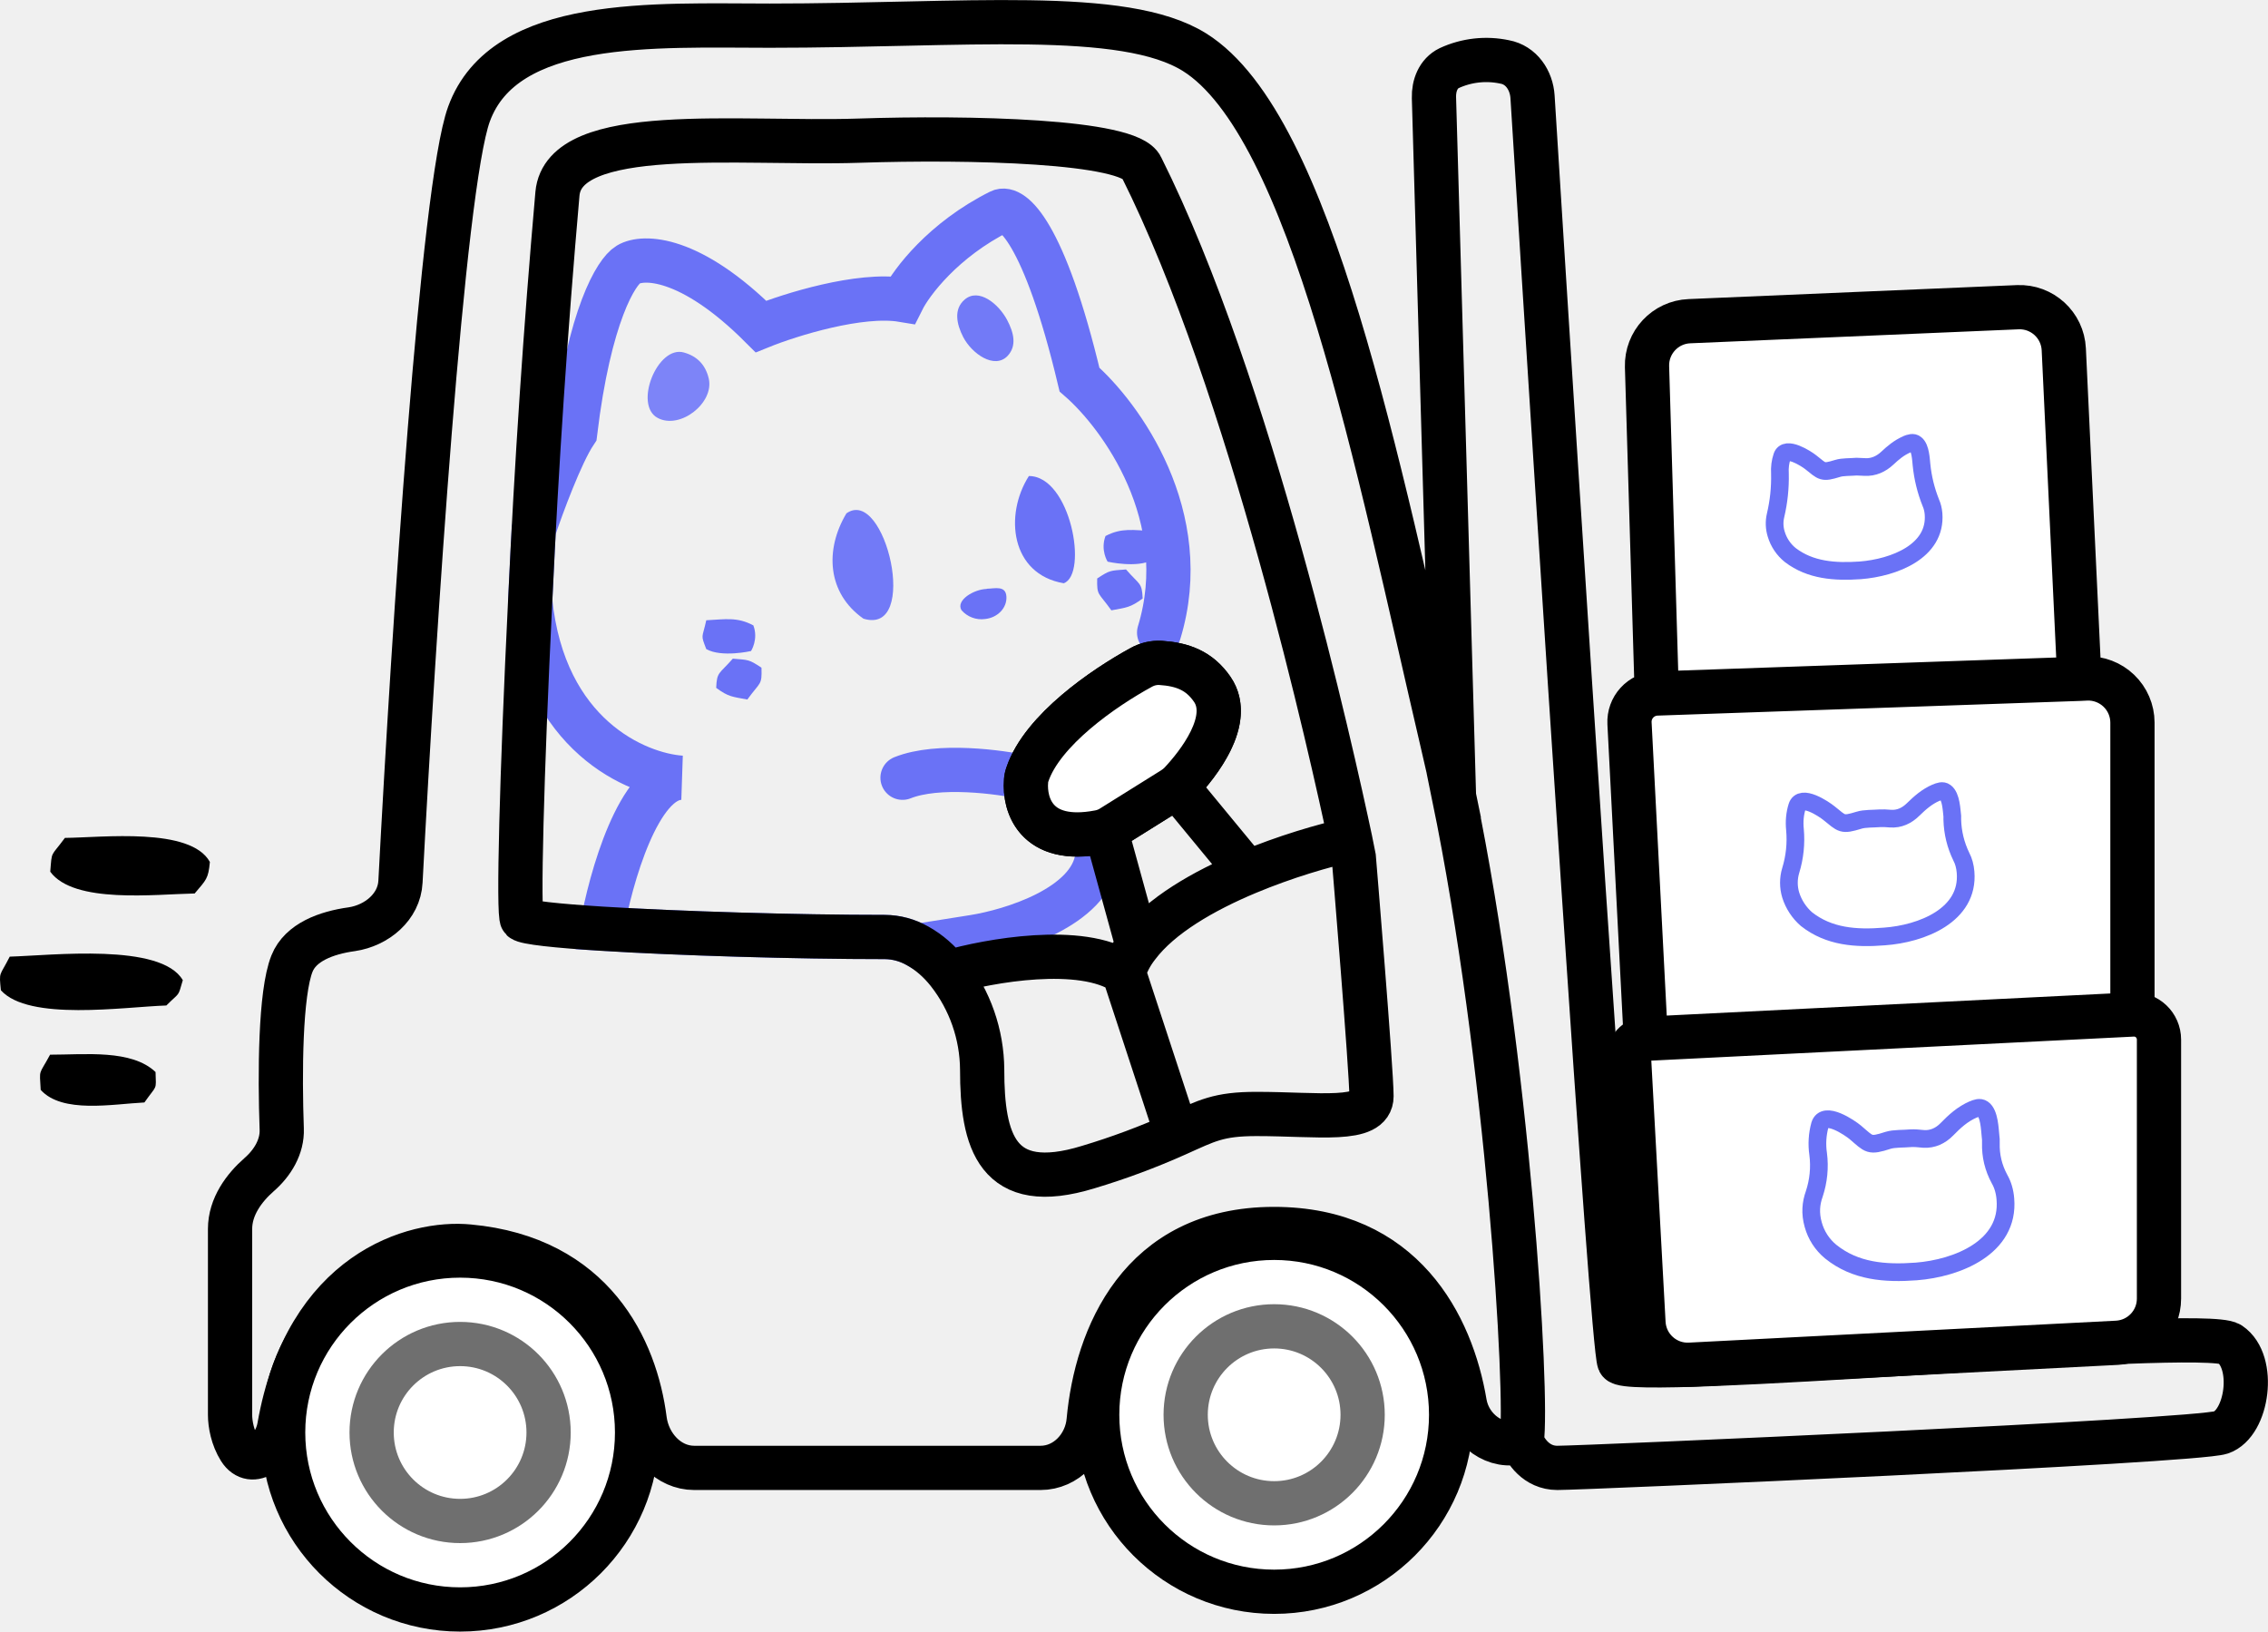
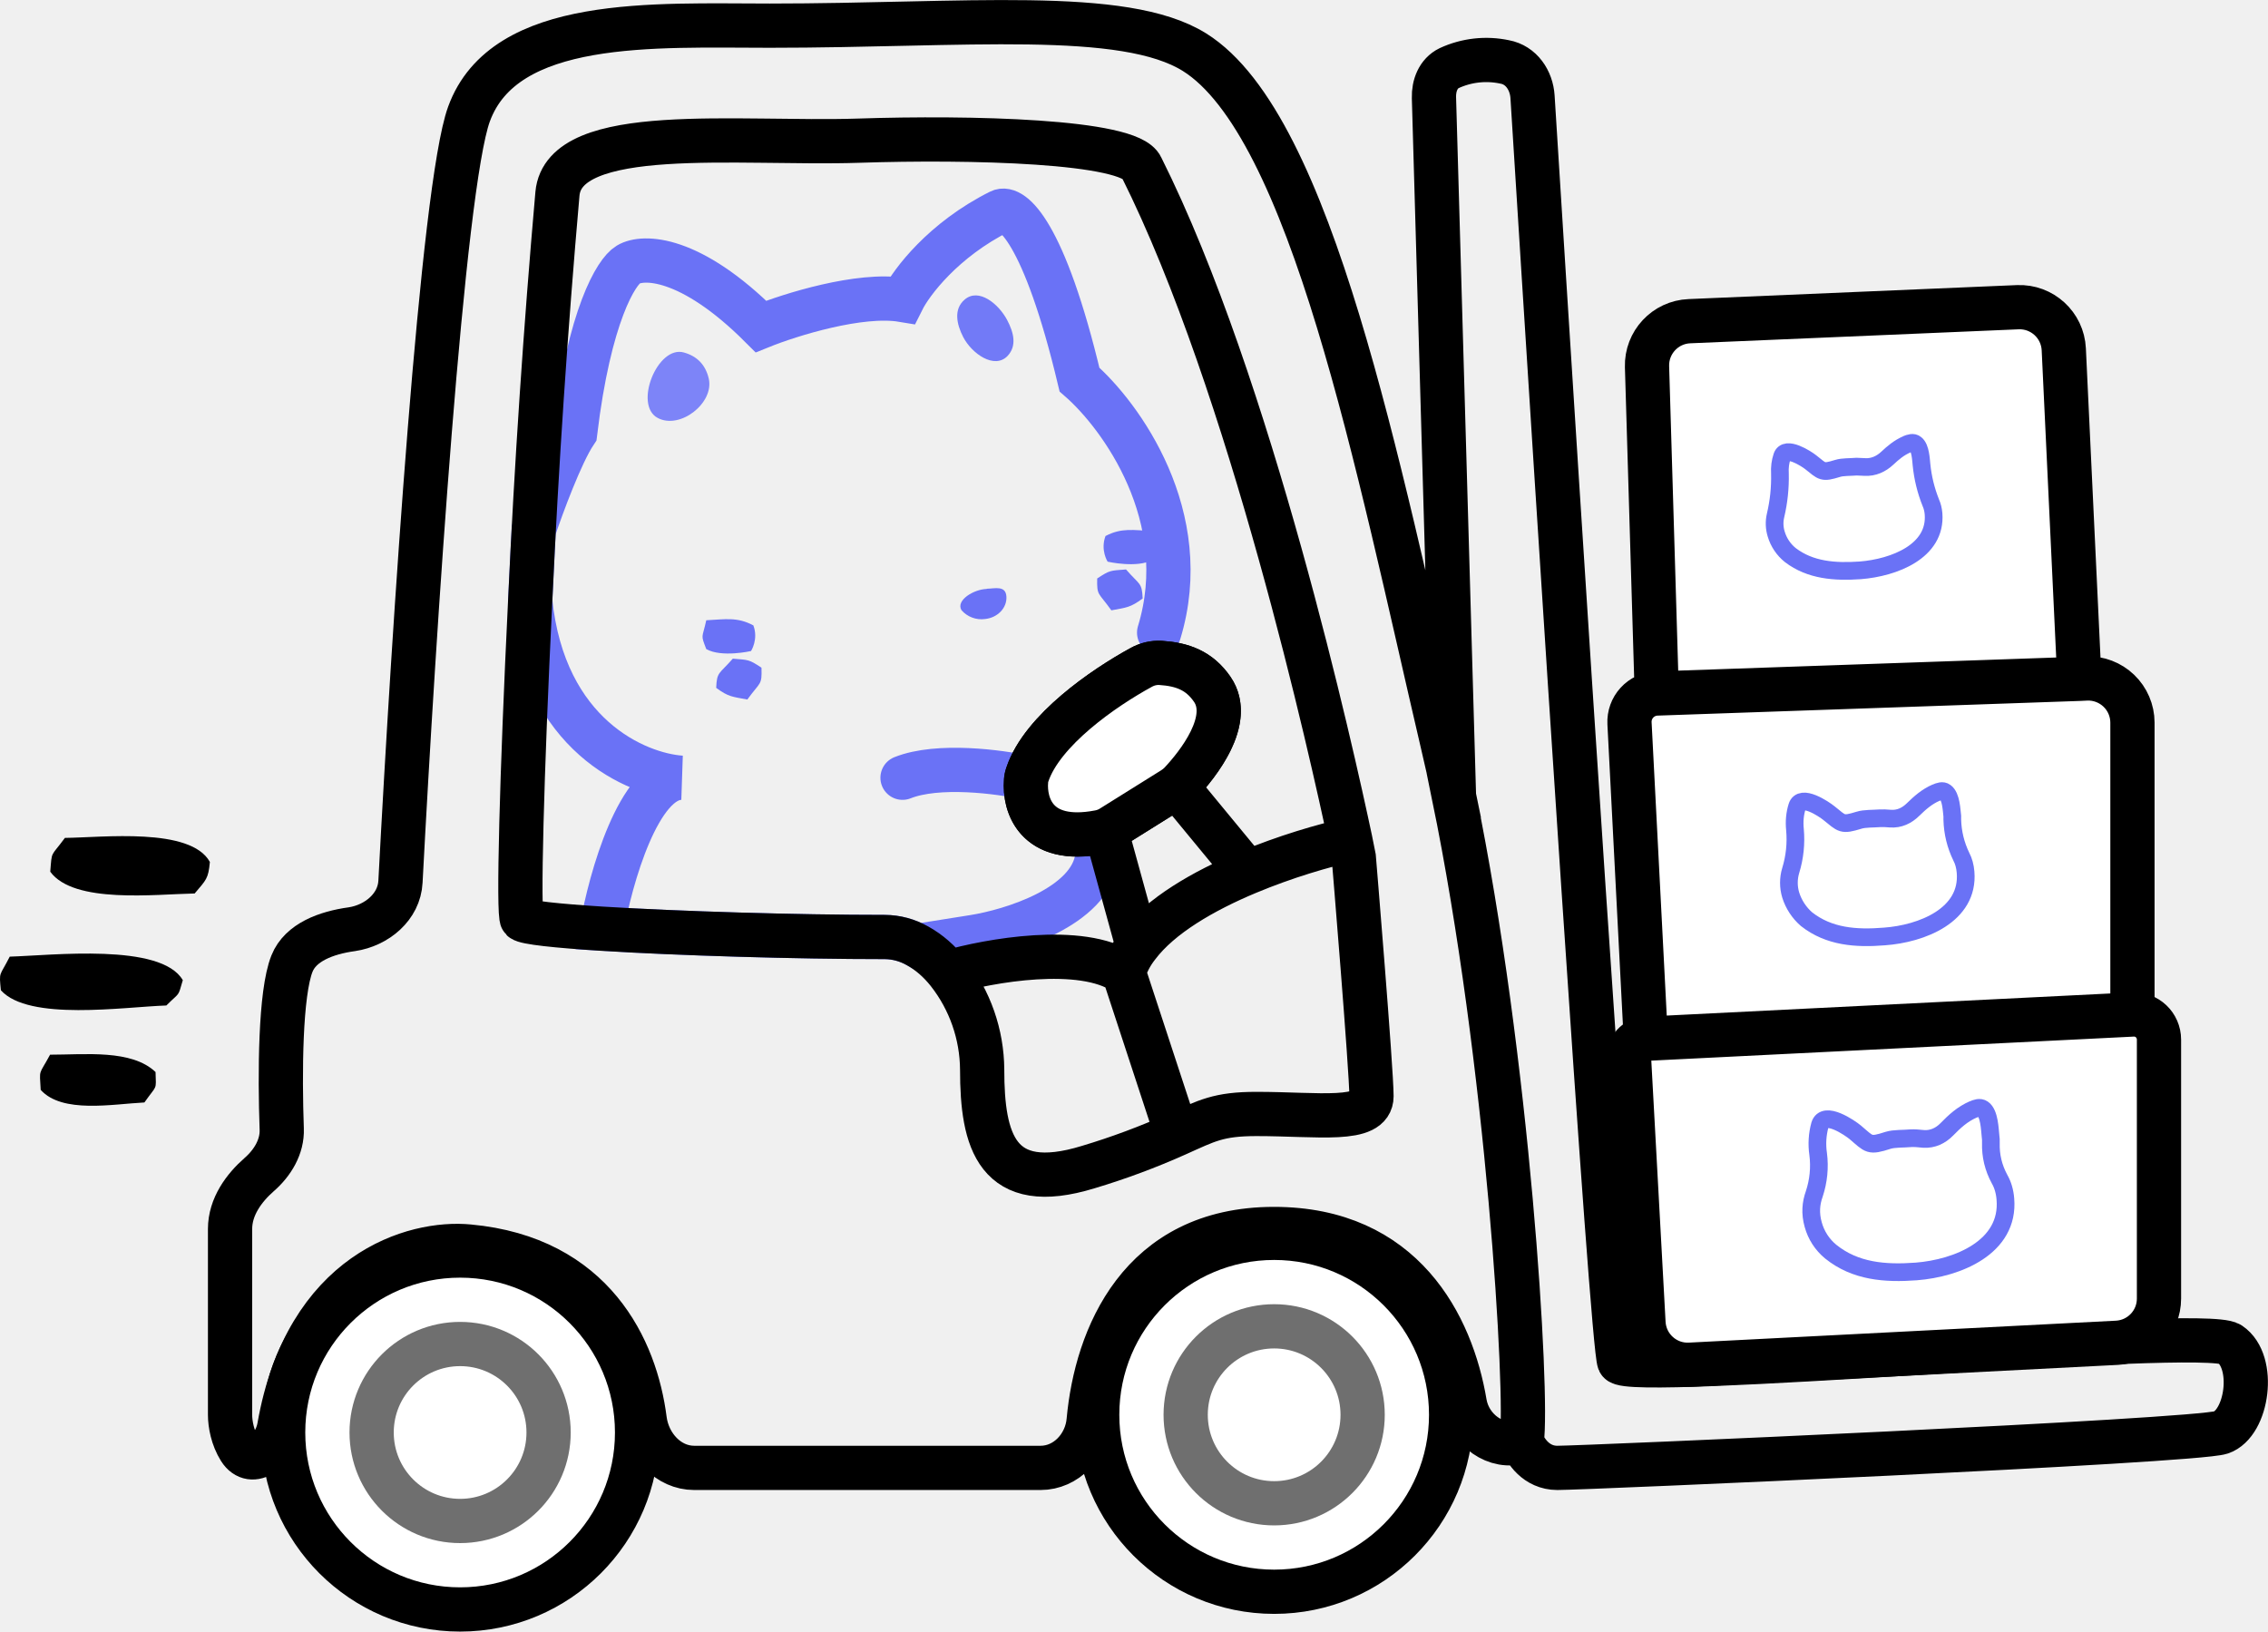
<svg xmlns="http://www.w3.org/2000/svg" width="128.16" height="92.2" fill="none" overflow="visible" preserveAspectRatio="none" style="display:block" viewBox="0 0 128.16 92.2">
  <g id="Group 2147237961">
    <path id="Vector" fill="#000" d="M.54 54.06c2.4-.07 8.56-.79 9.79 1.33-.29.99-.14.64-.93 1.43-2.4.08-7.77.9-9.35-.86-.11-1.1-.08-.75.5-1.9" />
    <path id="Vector_2" fill="#000" d="M3.66 47.35c2.12-.02 7.11-.62 8.2 1.36-.09.95-.2 1-.86 1.78-2.21.04-6.83.6-8.16-1.23.1-1.23.01-.8.82-1.9" />
    <path id="Vector_3" fill="#000" d="M2.83 59.6c1.98 0 4.6-.31 5.96.98.03 1.08.1.68-.63 1.72-1.8.09-4.64.64-5.86-.71-.07-1.24-.12-.78.53-1.99" />
    <g id="Group 2147237960">
-       <path id="Vector_4" fill="#727af7" d="M47.83 29.01c2.2-1.56 4.17 6.94.96 5.95-2.05-1.44-2.19-3.9-.96-5.95" />
-       <path id="Vector_5" fill="#6a72f6" d="M58.14 26.9c2.36 0 3.36 5.55 1.97 6.06-3-.51-3.37-3.86-1.97-6.06" />
      <path id="Vector_6" fill="#7d84f8" d="M38.65 19.92q1.13.32 1.4 1.47c.32 1.38-1.62 2.9-2.88 2.23-1.38-.72-.02-4.13 1.48-3.7" />
      <path id="Vector_7" fill="#727af7" d="M54.51 16.93c.79-.68 1.91.23 2.4 1.15.37.7.57 1.46.02 2.04-.74.76-2.01-.13-2.5-1.07-.38-.74-.55-1.58.08-2.12" />
      <path id="Vector_8" fill="#6a72f6" d="M55.76 33.27c.46-.01 1.07-.2 1.11.44.04.63-.48 1.19-1.2 1.27a1.5 1.5 0 0 1-1.34-.5c-.33-.56.7-1.18 1.43-1.2" />
      <path id="Vector_9" fill="#6a72f6" d="M39.92 35.05c1.05-.05 1.73-.2 2.65.29.3.78-.13 1.45-.13 1.45s-1.66.38-2.53-.11c-.33-.86-.23-.57 0-1.63" />
      <path id="Vector_10" fill="#6a72f6" d="M65.12 30.01c-1.06-.05-1.74-.2-2.65.28-.3.8.12 1.45.12 1.45s1.67.38 2.53-.1c.33-.86.24-.58 0-1.63" />
      <path id="Vector_11" fill="#6a72f6" d="M41.41 37.22c.9.08.89.03 1.62.51.03 1.01-.05.77-.8 1.8-.84-.16-1.06-.14-1.76-.66.04-.92.16-.76.94-1.65" />
      <path id="Vector_12" fill="#6a72f6" d="M63.63 32.18c-.9.07-.9.03-1.63.51-.02 1 .06.76.8 1.8.85-.16 1.07-.15 1.77-.67-.04-.92-.17-.75-.94-1.64" />
      <g id="Group 2147237959">
        <circle id="Ellipse 1517" cx="72" cy="79.95" r="10" fill="#fff" stroke="#000" stroke-linecap="round" stroke-width="2.5" />
        <g id="Group 2147237958">
          <path id="Vector 1194234196" stroke="#000" stroke-linecap="round" stroke-width="2.5" d="M82.16 44.95q-.31-1.54-.66-3c-3.64-15.58-7.38-34.86-14-39-4-2.5-13-1.5-24-1.5-6.5 0-15-.5-17 5-1.5 4.13-3.12 29.16-3.87 43.37-.07 1.43-1.34 2.48-2.75 2.69-1.45.2-2.9.74-3.38 1.94-.67 1.67-.69 6.24-.58 9.35.04 1-.52 1.92-1.28 2.58-.84.74-1.64 1.8-1.64 3.07v10.5c0 .52.14 1.3.55 1.95.7 1.1 2 .03 2.23-1.26 1.54-8.79 7.64-10.5 10.72-10.2 7.03.65 9.42 5.79 9.93 9.79.19 1.45 1.33 2.72 2.8 2.72H58.8c1.45 0 2.6-1.24 2.72-2.69.43-4.67 2.87-10.81 10.47-10.81 7.29 0 10.04 5.44 10.78 9.85.26 1.5 1.77 2.63 3.22 2.15.37-2.62-.76-21.54-3.84-36.5ZM86 81.45c.17.5.8 1.5 2 1.5 1.5 0 36-1.5 37.5-2s2-4 .5-5-34 2-34.5 1c-.4-.79-3.37-47.03-4.9-71.48-.06-.94-.64-1.8-1.57-1.97a5 5 0 0 0-3.14.35c-.62.3-.88.99-.86 1.67l1.13 39.43" />
          <path id="Vector 1194234199" stroke="#6a72f6" stroke-linecap="round" stroke-width="2.5" d="M51 43.95c2-.8 5.5-.34 7 0 1.5.33 4.4 1.7 4 4.5s-4.84 4.16-7 4.5l-3.15.5q-.87-.49-1.85-.5c-5.05 0-11.67-.2-16-.47.5-2.85 2.1-8.53 4.5-8.53-2.53-.17-7.77-2.4-8.54-10l.2-4c.45-1.34 1.54-4.3 2.34-5.5.8-6.64 2.33-9.1 3-9.5.83-.5 3.5-.5 7.5 3.5 1.66-.67 5.6-1.9 8-1.5.5-1 2.3-3.4 5.5-5 .66-.34 2.5 1.1 4.5 9.5 2.33 2.03 6.5 7.74 4.5 14.3" />
          <g id="Vector 1194234198">
            <path fill="#fff" d="m92.87 74.76-.82-15.01A1 1 0 0 1 93 58.7l-.92-17.83a1.6 1.6 0 0 1 1.54-1.68l-.55-18.47a2.5 2.5 0 0 1 2.4-2.57l18.54-.8a2.5 2.5 0 0 1 2.6 2.39l.89 18.62.41-.02a2.5 2.5 0 0 1 2.59 2.5v16.49c.82-.05 1.5.6 1.5 1.42v14.63a2.5 2.5 0 0 1-2.37 2.5l-24.14 1.24a2.5 2.5 0 0 1-2.62-2.36" />
            <path stroke="#000" stroke-linecap="round" stroke-width="2.5" d="m117.5 38.36-23.88.83a1.6 1.6 0 0 0-1.54 1.68L93 58.7m27.5-1.37c.82-.05 1.5.6 1.5 1.42v14.63a2.5 2.5 0 0 1-2.37 2.5l-24.14 1.24a2.5 2.5 0 0 1-2.62-2.36l-.82-15.01A1 1 0 0 1 93 58.7zm0 0v-16.5a2.5 2.5 0 0 0-2.59-2.49l-.41.02m0 0-.88-18.62a2.5 2.5 0 0 0-2.6-2.38l-18.55.79a2.5 2.5 0 0 0-2.4 2.57l.55 18.47" />
          </g>
          <path id="Vector_13" fill="#fff" stroke="#6a72f6" stroke-linecap="round" d="M111.5 62.7c.17-.08.38-.15.54-.04.38.25.4 1.18.44 1.53q.03.2.02.4-.03 1.08.49 2.04.28.49.33 1.13c.23 2.73-2.72 3.91-5.04 4.09-1.76.13-3.44 0-4.83-1.12a3 3 0 0 1-.99-1.53c-.18-.64-.13-1.2.06-1.73.24-.72.32-1.5.22-2.26a4 4 0 0 1 .1-1.64c.25-.83 1.7.17 2 .42.8.68.77.8 1.85.45.35-.11.88-.08 1.31-.12.15-.01.43.01.71.04.5.03.95-.18 1.3-.54.44-.45.88-.86 1.5-1.13Z" />
          <path id="Vector_14" fill="#fff" stroke="#6a72f6" stroke-linecap="round" d="M109.4 44.8c.17-.08.38-.15.52-.04.34.24.36 1.05.4 1.36v.2q.03 1.1.51 2.09.2.38.24.88c.2 2.43-2.48 3.48-4.59 3.63-1.6.13-3.13.02-4.4-.98a3 3 0 0 1-.89-1.36 2.4 2.4 0 0 1 0-1.39 6 6 0 0 0 .24-2.31q-.07-.69.12-1.3c.22-.74 1.53.15 1.8.37.75.6.72.7 1.7.4.31-.1.8-.08 1.19-.11.12-.01.35 0 .58.02.5.04.94-.17 1.29-.52.38-.37.77-.72 1.3-.95Z" />
          <path id="Vector_15" fill="#fff" stroke="#6a72f6" stroke-linecap="round" d="M107.74 25.11c.17-.07.37-.14.51-.02.28.22.3.9.33 1.17q.11 1.11.53 2.16.12.27.15.61c.17 2.13-2.24 3.05-4.14 3.2-1.44.1-2.82 0-3.95-.86a2.4 2.4 0 0 1-.8-1.19 2 2 0 0 1-.04-1.04q.28-1.18.25-2.39-.03-.5.12-.95c.2-.64 1.38.13 1.62.32.67.53.64.62 1.52.35.28-.09.72-.07 1.07-.1l.47.02c.48.03.92-.17 1.27-.5.32-.3.66-.59 1.1-.78Z" />
          <g id="Group 2147237957" fill="#fff" stroke-linecap="round" stroke-width="2.5">
            <circle id="Ellipse 1519" cx="26" cy="80.95" r="10" stroke="#000" />
            <circle id="Ellipse 1518" cx="72" cy="79.95" r="5" stroke="#6f6f6f" />
            <circle id="Ellipse 1520" cx="26" cy="80.95" r="5" stroke="#6f6f6f" />
          </g>
          <path id="Vector 1194234197" stroke="#000" stroke-linecap="round" stroke-width="2.5" d="M53.58 54.95a9 9 0 0 1 1.92 5.5c0 4 .8 7.1 6 5.5a41 41 0 0 0 5-1.86c1.7-.76 2.34-1.14 4.5-1.14 3.5 0 6.5.5 6.5-1s-1-13.5-1-13.5l-.2-1m0 0c-1.02-4.8-5.63-25.67-11.8-38-.67-1.5-9.7-1.71-16-1.5-6.77.22-16.64-1-17 3a556 556 0 0 0-1.54 23c-.48 9.78-.69 17.77-.46 18 .19.18 1.95.37 4.5.53 4.34.27 10.95.47 16 .47q.98.01 1.85.5.97.54 1.73 1.5m22.71-7.5c-1.5.33-3.66.96-5.79 1.85m-7 5.65 3 9.14m-3-9.14c-2.4-1.6-7.61-.67-9.92 0M70.5 49.3c-2.49 1.04-4.92 2.44-6.21 4.15q-.55.7-.79 1.5m.79-1.5-1.79-6.5m0 0 4-2.5m-4 2.5c-3.9.92-4.63-1.4-4.52-2.83q.02-.17.07-.34c.84-2.52 4.34-4.92 6.43-6.06q.52-.29 1.11-.26c1.22.08 2.18.43 2.91 1.49 1.3 1.88-1.17 4.66-2 5.5m0 0 4 4.85" />
          <path id="Vector 1194234200" fill="#fff" stroke="#000" stroke-linecap="round" stroke-width="2.5" d="M58.05 43.78c.84-2.52 4.34-4.92 6.43-6.06q.52-.29 1.1-.26c1.23.08 2.19.43 2.92 1.49 1.2 1.74-.84 4.28-1.8 5.3q-.2.2-.44.35l-3.41 2.13a2 2 0 0 1-.76.3c-3.54.67-4.22-1.53-4.11-2.9q0-.18.07-.35Z" />
        </g>
      </g>
    </g>
  </g>
</svg>
